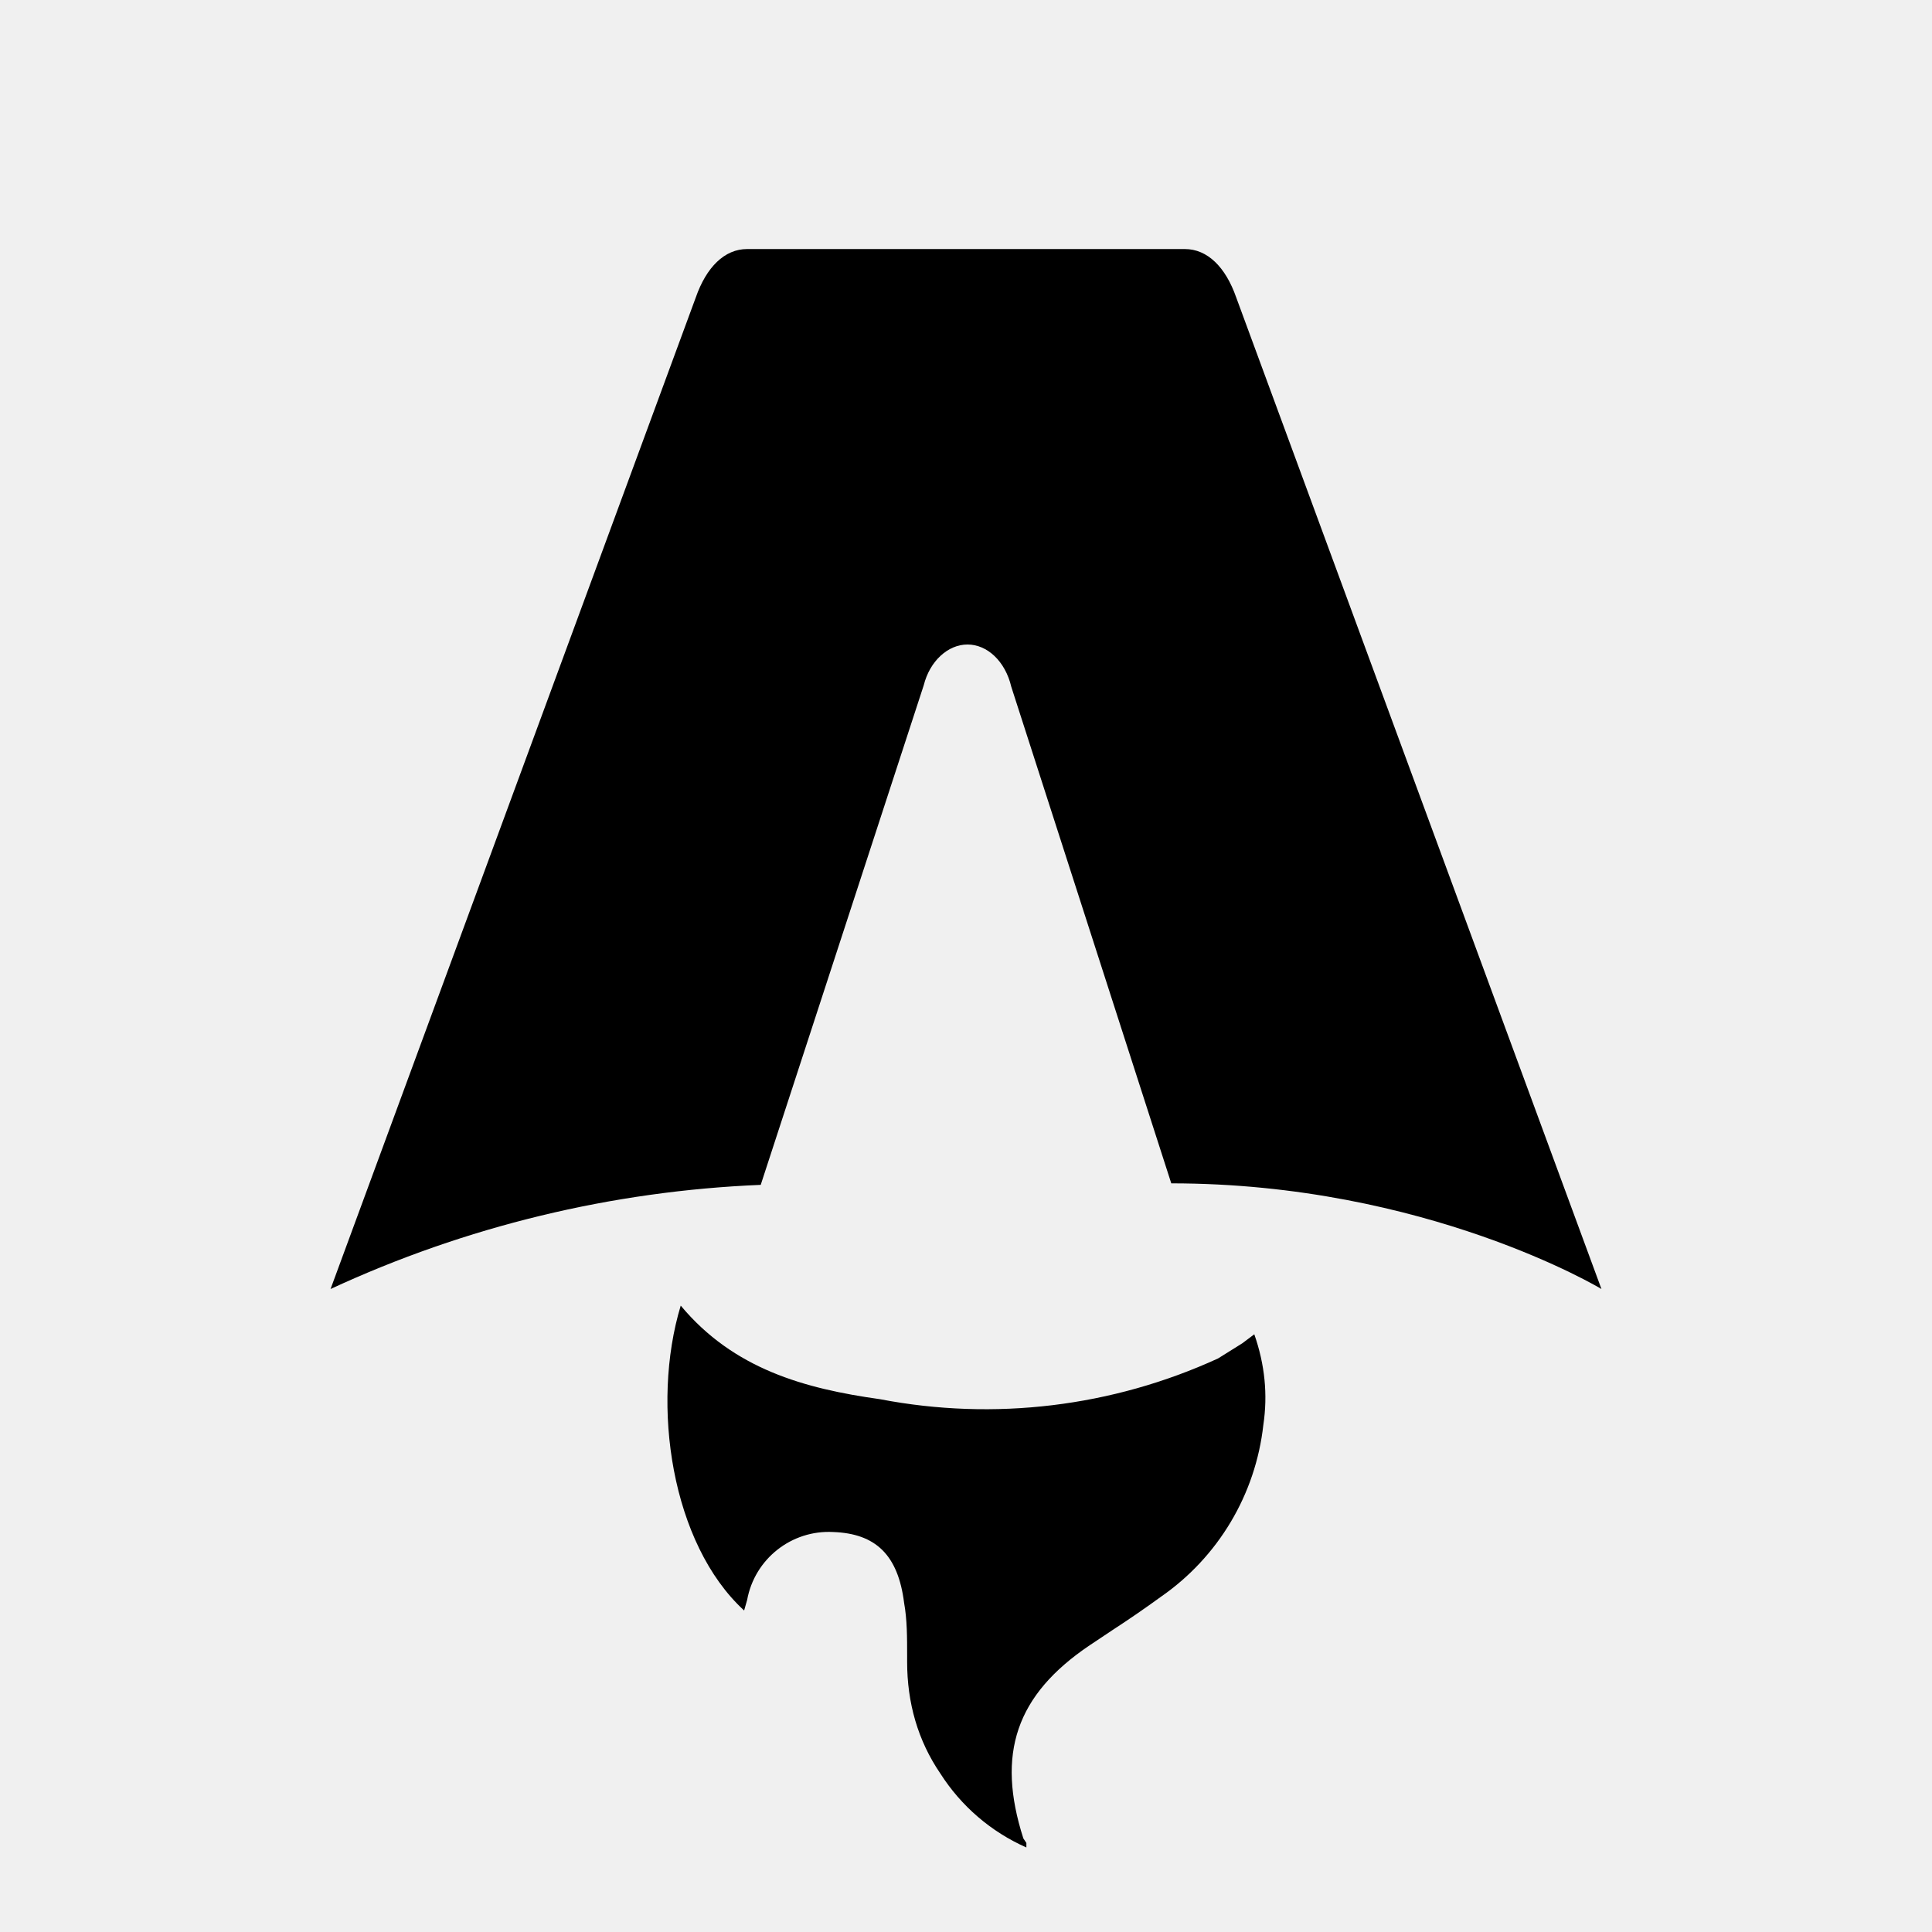
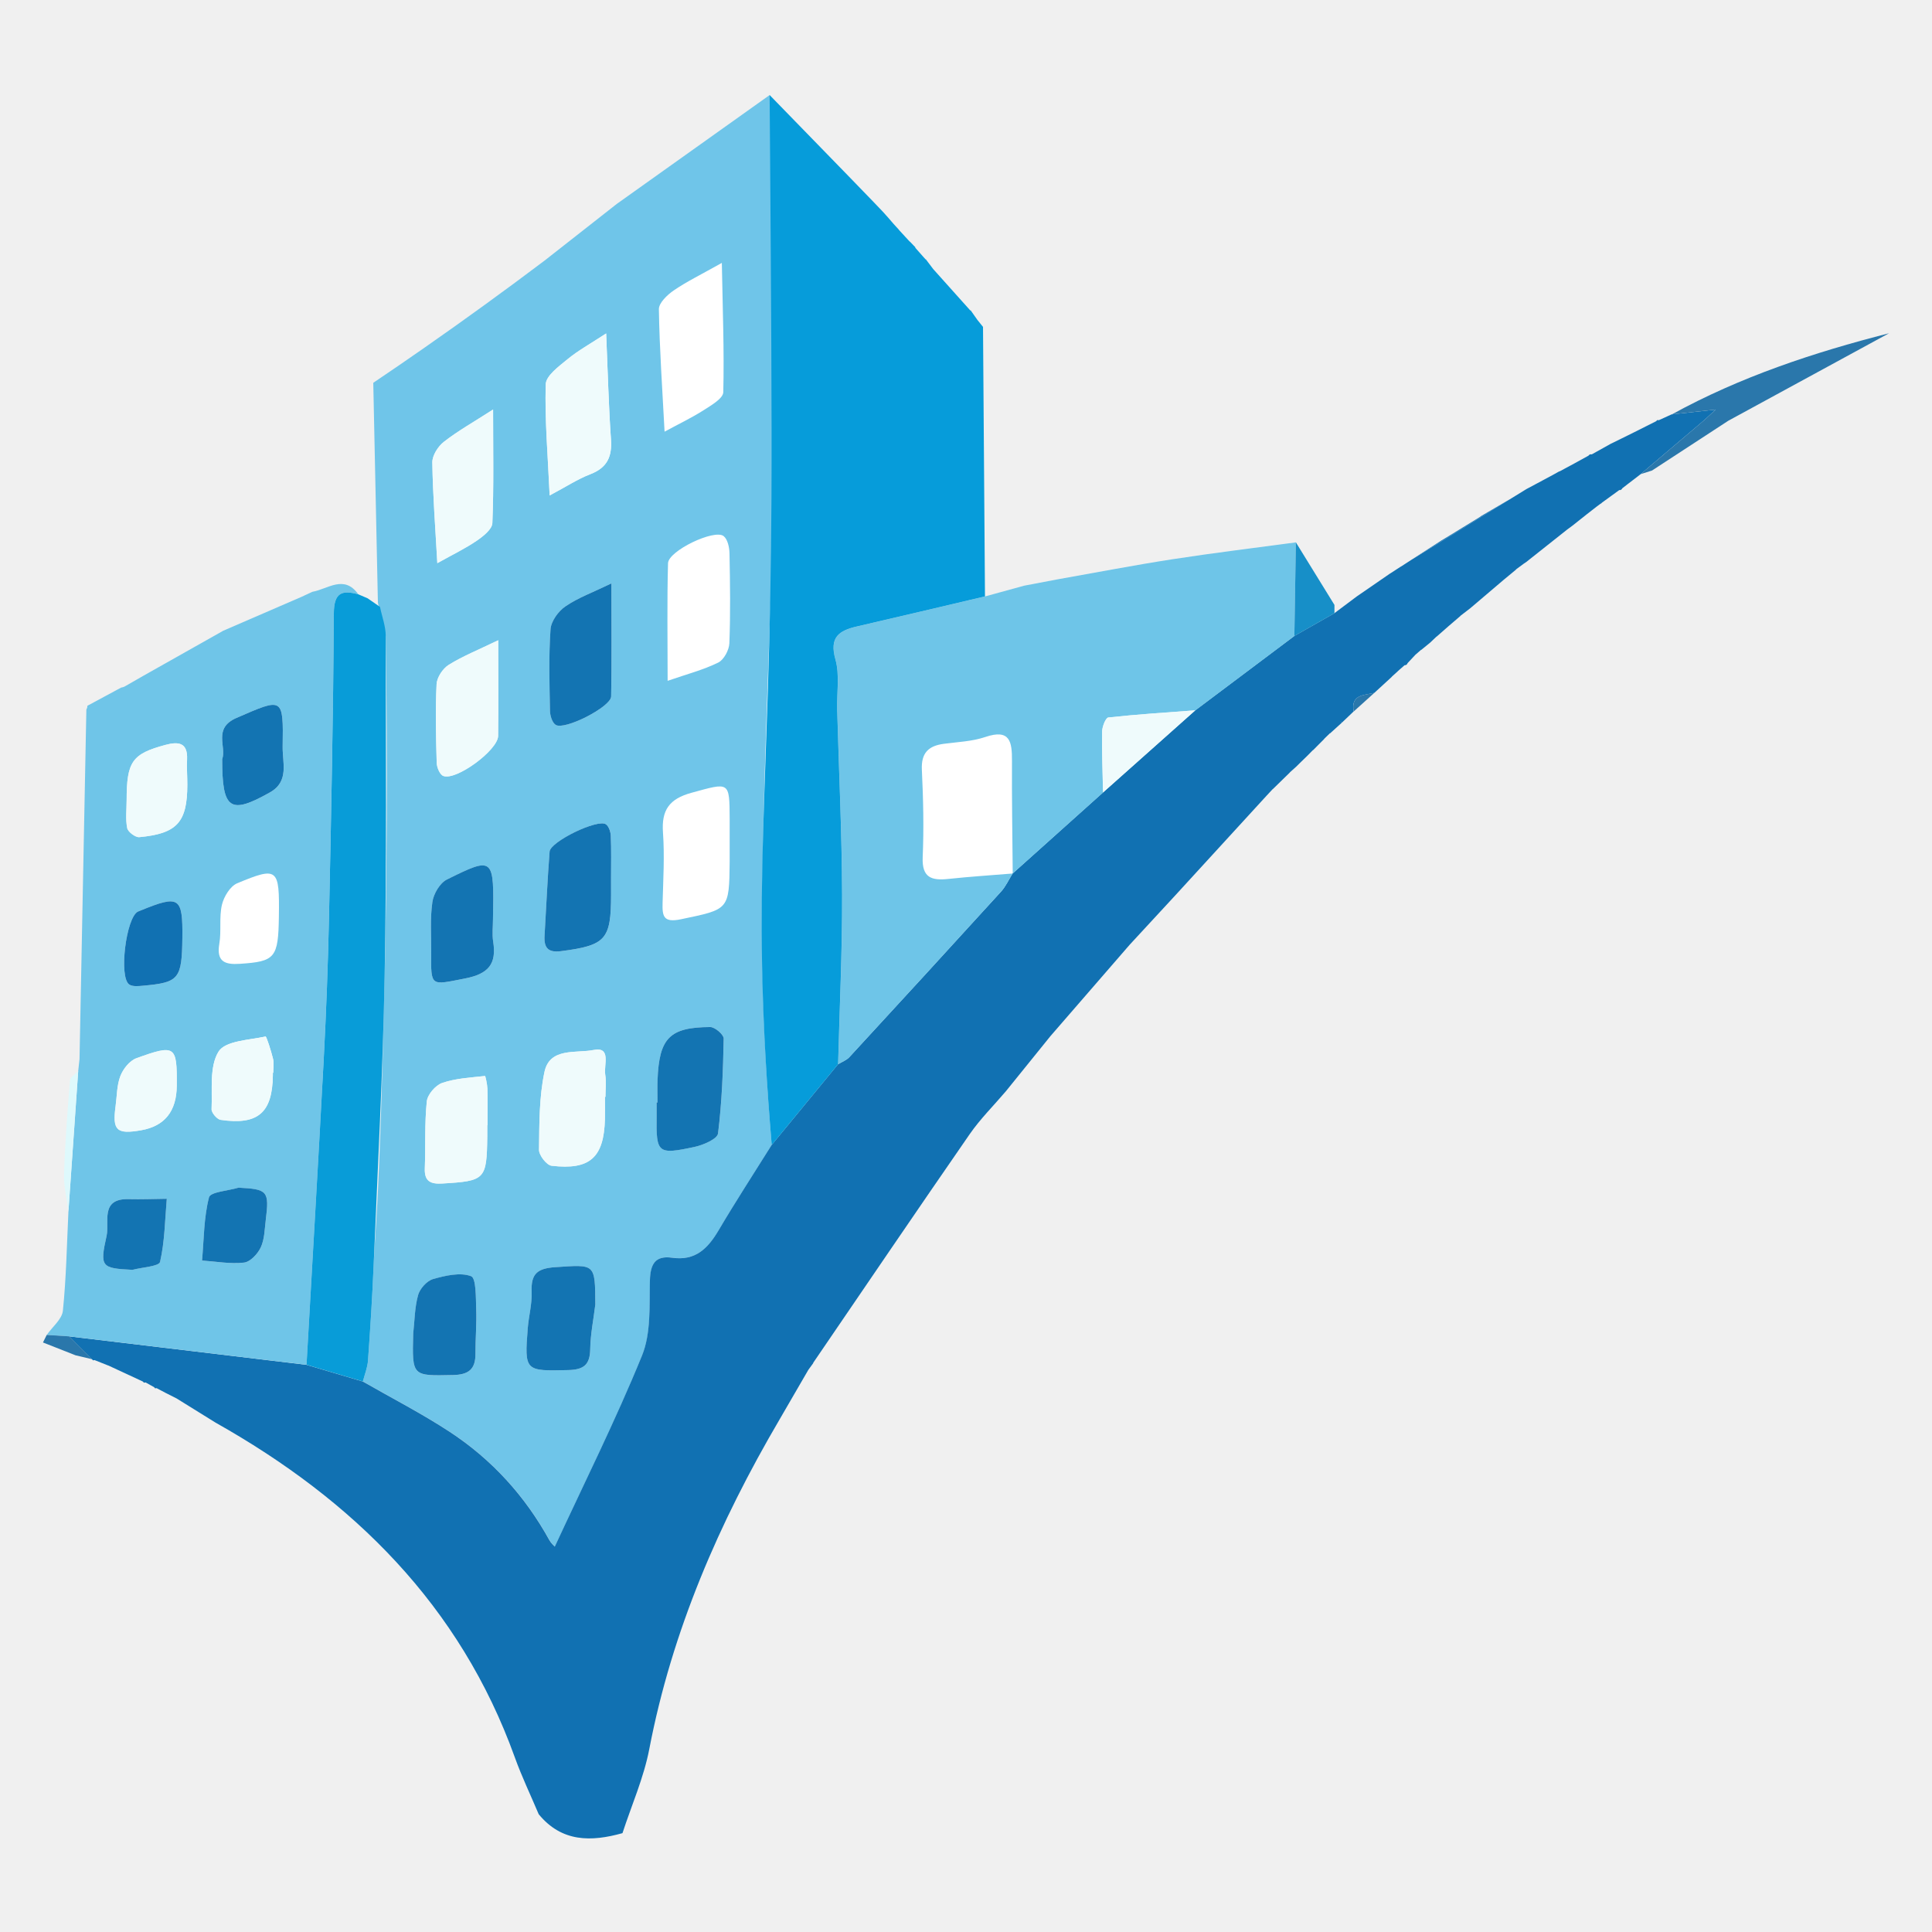
- <svg xmlns="http://www.w3.org/2000/svg" fill="none" viewBox="0 0 128 128">
-   <path d="M50.4 78.5a75.1 75.1 0 0 0-28.5 6.9l24.2-65.7c.7-2 1.9-3.2 3.4-3.2h29c1.5 0 2.7 1.2 3.4 3.2l24.2 65.7s-11.6-7-28.5-7L67 45.5c-.4-1.7-1.6-2.8-2.9-2.8-1.3 0-2.5 1.1-2.9 2.7L50.4 78.5Zm-1.1 28.2Zm-4.2-20.2c-2 6.6-.6 15.8 4.2 20.2a17.5 17.5 0 0 1 .2-.7 5.5 5.5 0 0 1 5.7-4.5c2.8.1 4.3 1.5 4.7 4.7.2 1.1.2 2.3.2 3.5v.4c0 2.7.7 5.2 2.2 7.4a13 13 0 0 0 5.7 4.9v-.3l-.2-.3c-1.8-5.6-.5-9.5 4.4-12.8l1.5-1a73 73 0 0 0 3.2-2.2 16 16 0 0 0 6.8-11.4c.3-2 .1-4-.6-6l-.8.6-1.6 1a37 37 0 0 1-22.4 2.7c-5-.7-9.7-2-13.2-6.2Z" />
-   <style>
-         path { fill: #000; }
-         @media (prefers-color-scheme: dark) {
-             path { fill: #FFF; }
-         }
+ <svg xmlns="http://www.w3.org/2000/svg" id="Capa_1" data-name="Capa 1" viewBox="0 0 1080 1080">
+   <defs>
+     <style>
+       .cls-1 {
+         fill: #fff;
+       }
+ 
+       .cls-2 {
+         fill: #089cd8;
+       }
+ 
+       .cls-3 {
+         fill: #effbfc;
+       }
+ 
+       .cls-4 {
+         fill: #ebecee;
+       }
+ 
+       .cls-5 {
+         fill: #6fc5e9;
+       }
+ 
+       .cls-6 {
+         fill: #e9ecee;
+       }
+ 
+       .cls-7 {
+         fill: #1171b2;
+       }
+ 
+       .cls-8 {
+         fill: #069cda;
+       }
+ 
+       .cls-9 {
+         fill: #2a77ab;
+       }
+ 
+       .cls-10 {
+         fill: #178fc8;
+       }
+ 
+       .cls-11 {
+         fill: #1374b2;
+       }
+ 
+       .cls-12 {
+         fill: #6fc5e8;
+       }
+ 
+       .cls-13 {
+         fill: #def9fc;
+       }
+ 
+       .cls-14 {
+         fill: #6ec5e8;
+       }
+ 
+       .cls-15 {
+         fill: #eaecef;
+       }
    </style>
+   </defs>
+   <rect class="cls-1" x="328.01" y="134.34" width="116.76" height="439.01" />
+   <rect class="cls-1" x="112.4" y="395.55" width="74.72" height="210.16" />
+   <rect class="cls-1" x="500.81" y="398.21" width="91.07" height="109.75" />
+   <g>
+     <path class="cls-5" d="M304.42,145.67c13.45-10.55,26.89-21.11,40.34-31.66,28.49-20.29,56.98-40.59,85.48-60.88,.07,.71,.16,1.69,.25,2.86,0,0,.19,2.42,.33,4.84,5.89,104.24,1.49,230.48,1.49,230.48-6.31,181.2-9.4,239.35-1.91,336.23,.41,5.31,.77,9.67,1.01,12.5-9.9,15.84-20.11,31.5-29.59,47.59-6,10.19-12.96,17.28-25.98,15.43-9.66-1.37-12.26,3.65-12.48,12.91-.34,14.04,.66,29.32-4.43,41.82-14.74,36.14-32.24,71.15-48.74,106.76-.45-.52-2.05-1.85-2.99-3.54-13.63-24.75-32.2-45.17-55.71-60.6-15.64-10.26-32.39-18.84-48.64-28.17,.99-3.89,2.59-7.74,2.87-11.68,1.27-17.72,2.4-35.45,3.14-53.2,.99-23.85,3.29-32.13,6.15-161.49,1.21-54.91,1.73-118.84,.62-190.35-1.46-6.18-2.92-12.37-4.38-18.55l-2.59-122.98c9.29-6.26,18.64-12.66,28.02-19.2,23.45-16.34,46.03-32.74,67.74-49.12Zm99.1,1.29c-11.57,6.51-19.6,10.4-26.88,15.38-3.62,2.48-8.37,7-8.32,10.53,.35,22.18,1.92,44.34,3.18,68.44,8.37-4.54,15.41-7.89,21.92-12.06,4.21-2.7,10.81-6.53,10.9-9.99,.56-23.21-.34-46.46-.81-72.3Zm4.37,326.73c0-5.24,.03-10.48,0-15.71-.13-21.41,.07-20.66-21.31-14.82-12.46,3.41-16.88,9.65-15.97,22.27,.93,13.02,.14,26.18-.22,39.26-.2,7.51,.42,11.25,10.32,9.17,26.79-5.61,26.92-5,27.18-32.32,.03-2.62,0-5.24,0-7.86Zm-100.63-196.73c9.15-4.86,15.67-9.15,22.79-11.91,9.34-3.62,12.16-9.75,11.49-19.35-1.3-18.59-1.74-37.24-2.69-59.3-9.02,5.92-15.74,9.57-21.52,14.34-4.86,4.01-12.13,9.25-12.26,14.11-.56,19.98,1.2,40.03,2.2,62.1Zm65.95,103.62c10.85-3.75,19.98-6.11,28.27-10.19,3.17-1.56,6.09-7,6.24-10.78,.65-16.77,.41-33.58,.07-50.36-.07-3.29-1.03-7.79-3.28-9.57-5.18-4.07-30.89,8.25-31.08,15.17-.59,21.34-.22,42.7-.22,65.73Zm-5.65,235.68c-.16,0-.32,0-.48,0,0,2.61,.03,5.23,0,7.84-.27,20.59,.53,21.48,21.37,16.97,4.82-1.04,12.58-4.43,12.96-7.49,2.18-17.55,2.83-35.32,3.16-53.03,.04-2.2-4.9-6.46-7.52-6.45-22.79,.12-28.56,6.17-29.46,29.6-.16,4.18-.02,8.36-.02,12.54Zm-25.76-290.15c-10.18,4.93-18.55,7.98-25.69,12.84-3.98,2.71-8.03,8.28-8.35,12.82-1.05,15.13-.59,30.38-.31,45.58,.05,2.72,1.22,6.64,3.21,7.87,5.03,3.12,30.88-10.06,30.99-15.87,.4-20.23,.15-40.48,.15-63.24Zm-.21,164.84c0-7.88,.2-15.78-.13-23.65-.1-2.28-1.11-5.46-2.79-6.54-4.72-3.05-31,9.72-31.43,15.3-1.21,15.66-1.89,31.36-2.82,47.04-.39,6.62,1.86,9.57,9.18,8.62,24.97-3.23,27.98-6.38,28.01-31.3,0-3.15,0-6.31-.02-9.46Zm-97.12-176.14c8.66-4.84,15.64-8.17,21.96-12.49,3.63-2.48,8.67-6.44,8.81-9.9,.84-20.13,.41-40.31,.41-63.5-11.17,7.19-19.81,12.03-27.52,18.06-3.27,2.55-6.5,7.64-6.45,11.52,.26,18.1,1.67,36.19,2.79,56.31Zm34.05,43.09c-11.16,5.4-19.87,8.88-27.69,13.76-3.32,2.07-6.59,7.01-6.77,10.8-.72,14.61-.35,29.29,.06,43.93,.07,2.57,1.72,6.58,3.66,7.36,7.15,2.84,30.58-14.41,30.68-22.36,.2-16.69,.06-33.39,.06-53.49Zm59.66,255.25c.09,0,.19,0,.28,0,0-4.18,.53-8.44-.13-12.51-.86-5.27,3.58-15.75-6.59-13.68-9.55,1.94-24.42-1.61-27.37,12.25-3.01,14.12-2.87,29-3.05,43.56-.04,3.06,4.26,8.58,7.04,8.9,21.45,2.51,29.21-4.6,29.81-25.99,.12-4.18,.02-8.36,.02-12.54Zm-62.6-99.36c.65-34.82,.5-35.12-25.76-22.12-3.92,1.94-7.45,7.96-8.11,12.54-1.34,9.23-.61,18.76-.68,28.16-.16,19.57-.38,18.37,18.94,14.61,13.05-2.54,17.74-8.04,15.71-20.67-.65-4.08-.1-8.34-.1-12.52Zm57.22,215.45c-.13-23.21-.07-22.33-22.24-20.9-10.42,.68-13.77,3.83-13.36,13.83,.27,6.7-1.62,13.45-2.16,20.21-1.92,24.19-1.57,24.11,22.63,23.5,8.74-.22,12.13-2.98,12.28-11.76,.14-8.31,1.84-16.59,2.85-24.89Zm-60.4-100.21s.09,0,.14,0c0-6.79,.13-13.58-.07-20.37-.07-2.51-1.14-7.21-1.33-7.18-8.06,.9-16.39,1.3-23.96,3.9-3.74,1.28-8.21,6.5-8.6,10.32-1.28,12.43-.64,25.04-1.11,37.56-.28,7.34,3.55,8.71,9.77,8.34,24.05-1.42,24.84-2.16,25.15-26.3,.03-2.09,0-4.18,0-6.27Zm-41.41,116.6c-.62,23.91-.62,23.54,22.24,23.05,8.66-.18,12.59-3.18,12.56-11.82-.03-8.37,.74-16.75,.42-25.1-.25-6.44,.01-17.25-2.87-18.34-6.1-2.29-14.36-.35-21.23,1.6-3.46,.98-7.38,5.35-8.38,8.95-1.93,6.94-1.93,14.41-2.74,21.66Z" />
+     <path class="cls-7" d="M853.21,273.44s-.03,.01-.03,.01c.03-.01,18.54-9.88,18.54-10v.11c2.12-1.14,4.25-2.29,6.38-3.43l-.21,.13c3.35-1.84,6.7-3.68,10.05-5.52,.46-.67,1.09-.92,1.88-.75,3.55-1.98,7.1-3.96,10.65-5.94,0,0-.09,.05-.09,.05,2.15-1.05,4.3-2.1,6.45-3.16l-.08,.04c2.13-1.06,4.27-2.12,6.4-3.17,0,0-.07,.04-.07,.04,4.22-2.12,8.45-4.25,12.67-6.37,0,0,.65-.65,.65-.65l.92,.05c2.49-1.13,4.98-2.27,7.47-3.4l-.21,.17c7.31-.8,14.62-1.6,24.49-2.69-3.42,3.14-5.23,4.91-7.15,6.55-11.59,9.87-23.2,19.7-34.8,29.55,0,0-.46-.85-.46-.85l.58,.77c-2.38,1.82-4.75,3.65-7.13,5.47,0,0,.06-.05,.06-.05-1.11,.86-2.21,1.72-3.32,2.58-.32,.73-.87,1.06-1.67,.97-3.28,2.39-6.57,4.77-9.85,7.16l.02,.09c-.65,.08-16.28,12.6-16.28,12.6-.97,.72-1.95,1.43-2.92,2.15l-23,18.24-1.39,.93c-1.48,1.1-2.96,2.2-4.44,3.29,0,0,.27-.11,.27-.11-2.32,1.92-4.65,3.84-6.97,5.77l.05-.04-18.84,16.03,.11-.09c-1.85,1.42-3.71,2.85-5.56,4.27l.06,.04c-.06-.04-13.34,11.49-13.45,11.68l.11-.19c-1.14,1.08-2.27,2.17-3.41,3.25l.14-.09c-1.78,1.45-3.56,2.91-5.34,4.36l-.08-.06c-1.11,.97-2.23,1.94-3.34,2.91l-.47-.68s.63,.54,.63,.54c-1.46,1.56-2.92,3.12-4.38,4.68-.27,.81-.83,1.21-1.69,1.19-1.32,1.16-2.65,2.33-3.97,3.49l.25-.18c-1.18,1.06-2.35,2.13-3.53,3.19l.22-.11c-3.32,3.05-6.64,6.1-9.96,9.15,0,0,.07-.08,.07-.08-5.79,1.33-13.21,.87-11.56,10.44l-.22,.15c-2.11,2.01-4.21,4.02-6.32,6.03l-.93-.92,.86,.98c-2.21,2.01-4.42,4.01-6.63,6.02l.07-.21c-1.14,1.1-2.27,2.21-3.41,3.31,0,0,.2-.1,.2-.1-2.13,2.14-4.26,4.28-6.39,6.42,0,0,.09-.21,.09-.21-1.11,1.13-2.22,2.26-3.34,3.4,0,0,.19-.2,.19-.2-1.14,1.11-2.27,2.22-3.41,3.32,0,0,.21-.22,.21-.22-1.13,1.12-2.26,2.23-3.39,3.35,0,0,.21-.22,.21-.22-1.18,1.06-2.37,2.13-3.55,3.19,0,0,.21-.12,.21-.12-3.23,3.16-6.47,6.31-9.7,9.47l.12-.2c-1.11,1.19-2.23,2.39-3.34,3.58-17.07,18.64-34.15,37.28-51.22,55.93-8.5,9.2-17,18.4-25.5,27.6-14.75,17.01-29.5,34.02-44.25,51.03-8.35,10.33-16.7,20.65-25.04,30.98-6.75,7.93-14.23,15.35-20.13,23.86-29.41,42.49-58.41,85.26-87.55,127.93h.15c-.94,1.28-1.87,2.56-2.81,3.85-5.35,9.22-10.69,18.43-16.04,27.65-33.83,57.66-60.17,118.17-72.86,184.3-3.08,16.04-9.89,31.36-14.99,47.02-17.51,4.9-33.96,5.11-46.83-10.58-4.48-10.59-9.47-21-13.36-31.8-30.58-84.94-90.28-143.76-167.31-187.12-7.26-4.5-14.51-9-21.77-13.51-2.1-1.06-4.19-2.12-6.29-3.18h0c-1.63-.86-3.25-1.72-4.88-2.58l-.85,.12s-.55-.66-.55-.66c-1.57-.88-3.14-1.75-4.71-2.63l-.94,.12-.67-.66c-6.49-3.01-12.98-6.02-19.47-9.04l.27,.16c-2.58-1.03-5.17-2.06-7.75-3.08l-.85,.14-.6-.62c-4.25-4.26-8.51-8.51-12.76-12.77,44.21,5.3,88.42,10.6,132.64,15.89,10.5,3.11,21,6.22,31.5,9.32,16.25,9.33,33,17.91,48.64,28.17,23.51,15.43,42.08,35.84,55.71,60.6,.93,1.7,2.54,3.02,2.99,3.54,16.49-35.62,34-70.63,48.74-106.76,5.1-12.5,4.1-27.78,4.43-41.82,.22-9.26,2.83-14.28,12.48-12.91,13.02,1.85,19.98-5.24,25.98-15.43,9.48-16.09,19.69-31.75,29.59-47.59,12.37-15.05,24.75-30.1,37.12-45.15,2.13-1.3,4.69-2.21,6.31-3.97,28.34-30.74,56.61-61.56,84.75-92.49,2.67-2.94,4.37-6.76,6.51-10.17h0c16.84-15.08,33.67-30.17,50.5-45.25,17.21-15.32,34.41-30.64,51.62-45.96,18.45-13.85,36.89-27.7,55.34-41.55,7.47-4.24,14.94-8.48,22.41-12.72,4.18-3.13,8.36-6.26,12.54-9.39,0,0-.03,.02-.03,.02,.03-.02,18.78-12.93,18.78-12.93,0,0-.1,.1-.1,.1,2-1.3,4.01-2.61,6.01-3.91,0,0-.12,.13-.12,.13,1.94-1.26,3.88-2.51,5.82-3.77" />
+     <path class="cls-7" d="M788.98,312.94l16.97-10.92s.07-.04,.07-.04c2-1.21,4-2.42,6-3.62,0,0-.16,.1-.16,.1,2.04-1.26,4.08-2.52,6.12-3.78l-.21,.14c3.31-2.03,6.62-4.05,9.94-6.08,0,0-.17-.01-.17-.01,5.32-3.12,10.63-6.24,15.95-9.35,0,0-.1,.12-.1,.12" />
+     <path class="cls-12" d="M43.72,598.69c.24-2.21,.49-4.42,.73-6.63,1.28-65.15,2.56-130.3,3.83-195.45,.4-.63,.58-1.32,.56-2.07,6.31-3.4,12.62-6.8,18.93-10.2,.88-.11,1.7-.4,2.45-.89,3.28-1.88,6.56-3.76,9.84-5.64,14.77-8.33,29.54-16.65,44.3-24.98l.11-.11c14.63-6.33,29.26-12.66,43.89-18.99,2.1-.97,4.2-1.95,6.3-2.92,8.66-1.51,17.69-9.77,25.65,1.42-9.36-2.54-13.62-.88-13.69,10.72-.33,56.73-1.51,113.46-2.72,170.19-.56,26.22-1.54,52.45-2.92,78.64-3.01,57.06-6.4,114.1-9.63,171.14-44.21-5.3-88.42-10.6-132.64-15.89-4.2-.26-8.4-.52-12.59-.79,3.15-4.51,8.55-8.78,9.04-13.56,1.88-18.38,2.2-36.91,3.09-55.39,1.82-26.2,3.65-52.39,5.47-78.59Zm80.49-174.31c-.02,28.28,4.39,31.15,26.73,18.56,10.88-6.13,6.94-16.6,7.08-25.47,.44-28.05,.29-27.48-25.82-16.15-13.29,5.77-5.45,16.15-7.98,23.06Zm-53.42,22.97c0,5.21-.69,10.57,.32,15.58,.43,2.14,4.59,5.26,6.78,5.05,21.17-2,26.79-8.37,26.83-29.31,.01-4.69-.38-9.4-.15-14.07,.46-9.53-4.79-10.15-12.06-8.2-18.69,5.03-21.7,9.29-21.72,30.96Zm85.11,64.83c.37-26.85-.61-27.88-23.29-18.43-3.94,1.64-7.48,7.5-8.55,12.04-1.64,6.99-.24,14.64-1.46,21.78-1.72,10.11,3.23,11.76,11.49,11.21,19.78-1.3,21.49-3.27,21.81-26.6Zm-3.37,87.52h.2c0-2.63,.5-5.37-.11-7.85-1.08-4.42-3.67-12.55-4.17-12.44-9.23,2.01-22.53,2.37-26.28,8.45-5.18,8.38-3.41,21.22-3.9,32.18-.09,1.99,3.04,5.66,5.06,5.96,20.84,3.08,28.92-3.96,29.2-24.73,0-.53,0-1.05,0-1.58Zm-19.17,64.22c-5.76,1.73-15.74,2.38-16.51,5.39-2.92,11.37-2.85,23.5-3.89,35.35,7.83,.53,15.77,2.02,23.44,1.15,3.5-.4,7.69-4.89,9.39-8.53,2.12-4.55,2.14-10.13,2.79-15.3,2.03-16.16,1.03-17.23-15.21-18.05Zm-34.54-57c.17-22.44-.71-23.27-22.59-15.36-3.77,1.36-7.41,5.99-8.94,9.94-2.02,5.21-1.9,11.24-2.68,16.92-1.85,13.51,.59,15.8,14.27,13.4q19.77-3.46,19.94-24.91Zm3.12-82.7c.26-22.81-1.69-24.09-23.33-15.24-.48,.2-.98,.36-1.45,.58-6.69,3.12-10.9,37.05-4.82,40.84,1.93,1.2,5.07,.84,7.61,.62,20.16-1.79,21.73-3.75,21.99-26.8Zm-27.92,185.62c5.39-1.43,14.88-1.92,15.46-4.46,2.63-11.44,2.73-23.46,3.75-35.27-7.12,.08-14.25,.37-21.37,.2-16.06-.39-10.57,12.89-12.27,20.5-3.92,17.52-2.86,18.16,14.43,19.02Z" />
+     <path class="cls-14" d="M566.1,488.27c-2.15,3.41-3.84,7.23-6.51,10.17-28.14,30.93-56.41,61.74-84.75,92.49-1.63,1.76-4.19,2.67-6.31,3.97,.81-31.58,2.34-63.17,2.23-94.75-.13-34.48-1.8-68.96-2.75-103.44-.26-9.42,1.48-19.36-.99-28.13-3.49-12.38,2.04-16.07,12.05-18.38,23.87-5.52,47.71-11.18,71.56-16.79,7.31-2.01,14.62-4.01,21.93-6.02,6.2-1.18,12.41-2.35,18.61-3.53,21.4-3.78,42.74-7.91,64.21-11.23,22.95-3.55,46.01-6.33,69.03-9.44-.28,17.45-.56,34.89-.84,52.34-18.45,13.85-36.89,27.7-55.34,41.55-16.23,1.22-32.49,2.24-48.66,4.01-1.48,.16-3.43,5.1-3.47,7.85-.18,11.36,.29,22.73,.52,34.1-16.84,15.08-33.67,30.17-50.5,45.25-.17-21.01-.54-42.02-.42-63.03,.06-10.53-1.03-17.99-14.92-13.27-7.31,2.48-15.39,2.77-23.16,3.8-8.64,1.14-12.75,5.14-12.29,14.57,.78,16.26,1.16,32.59,.46,48.84-.5,11.58,5.1,13.12,14.43,12.12,11.94-1.28,23.94-2.04,35.91-3.03Z" />
+     <path class="cls-9" d="M934.59,231.64c38.24-21,79.26-34.6,121.39-45.35-29.94,16.3-59.89,32.6-89.83,48.9-14.22,9.28-28.43,18.56-42.65,27.83-2.12,.68-4.24,1.35-6.37,2.03,11.6-9.85,23.22-19.68,34.8-29.55,1.92-1.64,3.73-3.41,7.15-6.55-9.87,1.08-17.18,1.89-24.49,2.69Z" />
+     <path class="cls-9" d="M26.11,746.24c4.2,.26,8.4,.52,12.59,.79,4.25,4.26,8.51,8.51,12.76,12.77-3.07-.72-6.14-1.45-9.21-2.17-6.08-2.39-12.15-4.79-18.23-7.18,.7-1.4,1.39-2.8,2.09-4.2Z" />
+     <path class="cls-9" d="M60.39,763.2c6.49,3.01,12.98,6.02,19.47,9.04-6.49-3.01-12.98-6.02-19.47-9.04Z" />
+     <path class="cls-9" d="M92.46,778.53c2.1,1.06,4.19,2.12,6.29,3.18-2.1-1.06-4.19-2.12-6.29-3.18Z" />
+     <path class="cls-9" d="M52.91,760.28c2.58,1.03,5.17,2.06,7.75,3.08-2.58-1.03-5.17-2.06-7.75-3.08Z" />
+     <path class="cls-6" d="M451.9,765.75c.94-1.28,1.87-2.57,2.81-3.86-.94,1.29-1.87,2.57-2.81,3.86Z" />
+     <path class="cls-9" d="M81.47,772.78c1.57,.88,3.14,1.75,4.71,2.63-1.57-.88-3.14-1.75-4.71-2.63Z" />
+     <path class="cls-9" d="M87.57,775.95c1.63,.86,3.25,1.72,4.88,2.57-1.63-.86-3.25-1.72-4.88-2.57Z" />
+     <path class="cls-4" d="M310.57,141.05c-1.14,1.05-2.27,2.1-3.41,3.15,1.14-1.05,2.27-2.1,3.41-3.15Z" />
+     <path class="cls-8" d="M549.51,182.7c.37,50.23,.73,100.47,1.1,150.7-23.85,5.61-47.69,11.28-71.56,16.79-10.01,2.31-15.54,6-12.05,18.38,2.47,8.77,.73,18.72,.99,28.13,.96,34.48,2.63,68.96,2.75,103.44,.11,31.58-1.42,63.17-2.23,94.75-12.37,15.05-24.75,30.1-37.12,45.15-.24-2.9-.6-7.24-1.01-12.5-10.4-134.49,.02-182.91,.88-349.2,.25-47.68-.24-115.88-.76-189.54-.11-15.01-.21-27.39-.27-35.67,35.29,36.19,61.01,62.72,63.29,65.22,1.78,1.95,3.03,3.38,3.03,3.38,.99,1.14,1.98,2.28,2.96,3.43,1.05,1.15,2.1,2.3,3.14,3.44l-.19-.13c2.06,2.23,4.11,4.46,6.17,6.69l-.14-.26c1.11,1.16,2.22,2.32,3.34,3.48l-.31-.03c1.99,2.25,3.98,4.5,5.97,6.75l-.06-.3c1.41,1.87,2.82,3.74,4.24,5.61h0c6.94,7.76,13.89,15.5,20.83,23.25,0,0,.02-.3,.02-.3,1.37,1.95,2.74,3.89,4.11,5.84-.08-.13-.12-.19-.12-.2,.03-.02,1.02,1.21,2.97,3.7Z" />
+     <path class="cls-2" d="M200.31,332.23c1.73,.74,3.45,1.48,5.18,2.22,2.31,1.6,4.61,3.19,6.92,4.79,1.12,5.43,3.22,10.86,3.22,16.28,.05,63.45,.54,126.92-.62,190.35-.99,53.85-3.91,107.67-6.15,161.49-.74,17.75-1.87,35.48-3.14,53.2-.28,3.94-1.88,7.79-2.87,11.68-10.5-3.11-21-6.22-31.5-9.32,3.23-57.05,6.62-114.08,9.63-171.14,1.38-26.19,2.36-52.42,2.92-78.64,1.21-56.72,2.39-113.46,2.72-170.19,.07-11.6,4.34-13.26,13.69-10.72Z" />
+     <path class="cls-3" d="M307.25,276.97c-1-22.07-2.75-42.12-2.2-62.1,.14-4.86,7.41-10.1,12.26-14.11,5.78-4.78,12.49-8.43,21.52-14.34,.95,22.05,1.39,40.7,2.69,59.3,.67,9.61-2.15,15.73-11.49,19.35-7.12,2.76-13.64,7.05-22.79,11.91Z" />
+     <path class="cls-11" d="M367.55,616.26c0-4.18-.14-8.37,.02-12.54,.91-23.43,6.67-29.48,29.46-29.6,2.62-.01,7.56,4.24,7.52,6.45-.33,17.71-.98,35.48-3.16,53.03-.38,3.06-8.14,6.44-12.96,7.49-20.84,4.5-21.64,3.62-21.37-16.97,.03-2.61,0-5.23,0-7.84,.16,0,.32,0,.48,0Z" />
+     <path class="cls-11" d="M341.79,326.11c0,22.76,.25,43.01-.15,63.24-.12,5.81-25.96,18.99-30.99,15.87-1.98-1.23-3.16-5.15-3.21-7.87-.28-15.2-.74-30.45,.31-45.58,.32-4.54,4.38-10.12,8.35-12.82,7.14-4.86,15.51-7.91,25.69-12.84Z" />
+     <path class="cls-11" d="M341.59,490.95c.01,3.15,.01,6.31,.01,9.46-.03,24.92-3.04,28.07-28.01,31.3-7.32,.95-9.57-2-9.18-8.62,.93-15.68,1.62-31.38,2.82-47.04,.43-5.58,26.71-18.35,31.43-15.3,1.68,1.09,2.69,4.27,2.79,6.54,.33,7.87,.13,15.76,.14,23.65Z" />
+     <path class="cls-3" d="M244.46,314.81c-1.11-20.12-2.53-38.21-2.79-56.31-.06-3.89,3.18-8.97,6.45-11.52,7.71-6.03,16.35-10.87,27.52-18.06,0,23.19,.43,43.37-.41,63.5-.14,3.47-5.18,7.43-8.81,9.9-6.32,4.31-13.3,7.65-21.96,12.49Z" />
+     <path class="cls-3" d="M278.51,357.9c0,20.09,.14,36.79-.06,53.49-.1,7.95-23.53,25.21-30.68,22.36-1.94-.77-3.59-4.78-3.66-7.36-.41-14.64-.77-29.32-.06-43.93,.19-3.79,3.46-8.73,6.77-10.8,7.83-4.88,16.53-8.36,27.69-13.76Z" />
+     <path class="cls-3" d="M338.18,613.14c0,4.18,.1,8.36-.02,12.54-.6,21.39-8.36,28.5-29.81,25.99-2.78-.32-7.07-5.84-7.04-8.9,.18-14.56,.04-29.44,3.05-43.56,2.95-13.86,17.82-10.31,27.37-12.25,10.18-2.07,5.73,8.41,6.59,13.68,.67,4.07,.13,8.33,.13,12.51-.09,0-.19,0-.28,0Z" />
+     <path class="cls-11" d="M275.58,513.78c0,4.18-.55,8.45,.1,12.52,2.03,12.63-2.67,18.13-15.71,20.67-19.32,3.76-19.1,4.96-18.94-14.61,.07-9.41-.66-18.94,.68-28.16,.66-4.58,4.19-10.6,8.11-12.54,26.26-13,26.41-12.7,25.76,22.12Z" />
+     <path class="cls-11" d="M332.79,729.23c-1.01,8.3-2.71,16.58-2.85,24.89-.15,8.78-3.54,11.54-12.28,11.76-24.2,.6-24.55,.69-22.63-23.5,.54-6.76,2.43-13.52,2.16-20.21-.41-10,2.95-13.15,13.36-13.83,22.17-1.44,22.12-2.31,22.24,20.9Z" />
+     <path class="cls-3" d="M272.39,629.02c0,2.09,.02,4.18,0,6.27-.31,24.14-1.1,24.87-25.15,26.3-6.22,.37-10.05-1-9.77-8.34,.47-12.52-.17-25.13,1.11-37.56,.39-3.82,4.87-9.04,8.6-10.32,7.57-2.6,15.9-3,23.96-3.9,.2-.02,1.26,4.67,1.33,7.18,.19,6.78,.07,13.58,.07,20.37-.05,0-.09,0-.14,0Z" />
+     <path class="cls-11" d="M230.98,745.61c.8-7.25,.81-14.72,2.74-21.66,1-3.59,4.92-7.96,8.38-8.95,6.88-1.95,15.14-3.89,21.23-1.6,2.89,1.08,2.63,11.9,2.87,18.34,.32,8.35-.46,16.74-.42,25.1,.04,8.64-3.89,11.64-12.56,11.82-22.87,.48-22.86,.85-22.24-23.05Z" />
+     <path class="cls-3" d="M616.6,443.02c-.23-11.37-.7-22.74-.52-34.1,.04-2.75,1.99-7.69,3.47-7.85,16.17-1.77,32.43-2.79,48.66-4.01-17.21,15.32-34.41,30.64-51.62,45.96Z" />
+     <path class="cls-10" d="M724.4,303.18c7.19,11.66,14.38,23.32,21.57,34.98,0,1.54,0,3.09,0,4.63-7.47,4.24-14.94,8.48-22.41,12.72,.28-17.45,.56-34.89,.84-52.34Z" />
+     <path class="cls-9" d="M721.17,431.73c-3.23,3.16-6.47,6.31-9.7,9.47,3.23-3.16,6.47-6.31,9.7-9.47Z" />
+     <path class="cls-9" d="M778.15,378.24c-3.32,3.05-6.64,6.1-9.96,9.15,3.32-3.05,6.64-6.1,9.96-9.15Z" />
+     <path class="cls-9" d="M768.26,387.31c-3.85,3.48-7.71,6.96-11.56,10.44-1.65-9.57,5.77-9.11,11.56-10.44Z" />
+     <path class="cls-9" d="M889.84,253.99c3.55-1.98,7.1-3.96,10.65-5.94-3.55,1.98-7.1,3.96-10.65,5.94Z" />
+     <path class="cls-9" d="M740.33,413.02c-2.13,2.14-4.26,4.28-6.39,6.42,2.13-2.14,4.26-4.28,6.39-6.42Z" />
+     <path class="cls-9" d="M756.47,397.91c-2.11,2.01-4.21,4.02-6.32,6.03,2.11-2.01,4.21-4.02,6.32-6.03Z" />
+     <path class="cls-9" d="M917.26,264.97c-2.38,1.82-4.75,3.65-7.13,5.47,2.38-1.82,4.75-3.65,7.13-5.47Z" />
+     <path class="cls-9" d="M905.19,273.94c-3.28,2.39-6.57,4.77-9.85,7.16,3.28-2.39,6.57-4.77,9.85-7.16Z" />
+     <path class="cls-9" d="M847.61,318.29s-6.92,5.73-6.97,5.77c2.37-1.87,4.65-3.84,6.97-5.77Z" />
+     <path class="cls-9" d="M750.08,404c-2.21,2.01-4.42,4.01-6.63,6.02,2.21-2.01,4.42-4.01,6.63-6.02Z" />
+     <path class="cls-9" d="M777.15,320.59c2-1.3,4.01-2.61,6.01-3.91-2,1.3-4.01,2.61-6.01,3.91Z" />
+     <path class="cls-9" d="M791.25,365.98c-1.46,1.56-2.92,3.12-4.38,4.68,1.46-1.56,2.92-3.12,4.38-4.68Z" />
+     <path class="cls-9" d="M799.85,358.91c-1.78,1.45-3.56,2.91-5.34,4.36,1.78-1.45,3.56-2.91,5.34-4.36Z" />
+     <path class="cls-9" d="M927.34,234.87c2.49-1.13,4.98-2.27,7.47-3.4-2.49,1.13-4.98,2.27-7.47,3.4Z" />
+     <path class="cls-9" d="M906.77,244.98c2.13-1.06,4.27-2.12,6.4-3.17-2.13,1.06-4.27,2.12-6.4,3.17Z" />
+     <path class="cls-9" d="M900.4,248.1c2.15-1.05,4.3-2.1,6.45-3.16-2.15,1.05-4.3,2.1-6.45,3.16Z" />
+     <path class="cls-9" d="M871.72,263.57c2.13-1.14,4.26-2.29,6.39-3.43-2.13,1.14-4.26,2.29-6.39,3.43Z" />
+     <path class="cls-9" d="M843.39,279.48c2.07-1.22,4.15-2.43,6.22-3.65-2.07,1.22-4.15,2.43-6.22,3.65Z" />
+     <path class="cls-9" d="M811.86,298.46c2.04-1.26,4.08-2.52,6.12-3.78-2.04,1.26-4.08,2.52-6.12,3.78Z" />
+     <path class="cls-9" d="M806.02,301.97c2-1.21,4-2.42,6-3.62-2,1.21-4,2.42-6,3.62Z" />
+     <path class="cls-9" d="M724.51,428.66c-1.18,1.06-2.37,2.13-3.55,3.19,1.18-1.06,2.37-2.13,3.55-3.19Z" />
+     <path class="cls-9" d="M711.59,441c-1.11,1.19-2.23,2.39-3.34,3.58,1.11-1.19,2.23-2.39,3.34-3.58Z" />
+     <path class="cls-9" d="M803.11,355.76c-1.14,1.08-2.27,2.17-3.41,3.25,1.14-1.08,2.27-2.17,3.41-3.25Z" />
+     <path class="cls-9" d="M781.46,375.16c-1.18,1.06-2.35,2.13-3.53,3.19,1.18-1.06,2.35-2.13,3.53-3.19Z" />
+     <path class="cls-9" d="M743.53,409.81c-1.14,1.1-2.27,2.21-3.41,3.31,1.14-1.1,2.27-2.21,3.41-3.31Z" />
+     <path class="cls-9" d="M785.18,371.85c-1.32,1.16-2.65,2.33-3.97,3.49,1.32-1.16,2.65-2.33,3.97-3.49Z" />
+     <path class="cls-9" d="M734.03,419.23c-1.11,1.13-2.22,2.26-3.34,3.4,1.11-1.13,2.22-2.26,3.34-3.4Z" />
+     <path class="cls-9" d="M730.89,422.42c-1.14,1.11-2.27,2.22-3.41,3.32,1.14-1.11,2.27-2.22,3.41-3.32Z" />
+     <path class="cls-9" d="M910.18,270.39c-1.11,.86-2.21,1.72-3.32,2.58,1.11-.86,2.21-1.72,3.32-2.58Z" />
+     <path class="cls-9" d="M794.43,363.21c-1.11,.97-2.23,1.94-3.34,2.91,1.11-.97,2.23-1.94,3.34-2.91Z" />
+     <path class="cls-9" d="M727.69,425.53c-1.13,1.12-2.26,2.23-3.39,3.35,1.13-1.12,2.26-2.23,3.39-3.35Z" />
+     <path class="cls-13" d="M43.72,598.69c-1.82,26.2-3.65,52.39-5.47,78.59-.87-6.99-2.66-14-2.44-20.95,.55-17.47,1.88-34.93,3.31-52.36,.15-1.87,3-3.53,4.6-5.28Z" />
+     <path class="cls-11" d="M124.21,424.38c2.53-6.91-5.31-17.29,7.98-23.06,26.11-11.33,26.26-11.9,25.82,16.15-.14,8.87,3.8,19.34-7.08,25.47-22.34,12.59-26.75,9.72-26.73-18.56Z" />
+     <path class="cls-3" d="M70.79,447.35c.02-21.67,3.03-25.93,21.72-30.96,7.27-1.96,12.52-1.33,12.06,8.2-.22,4.68,.16,9.38,.15,14.07-.05,20.94-5.66,27.31-26.83,29.31-2.19,.21-6.34-2.91-6.78-5.05-1.02-5.01-.32-10.36-.33-15.58Z" />
+     <path class="cls-3" d="M152.53,599.7c0,.53,0,1.05,0,1.58-.27,20.77-8.36,27.8-29.2,24.73-2.02-.3-5.15-3.98-5.06-5.96,.49-10.96-1.28-23.8,3.9-32.18,3.75-6.07,17.05-6.44,26.28-8.45,.5-.11,3.09,8.01,4.17,12.44,.61,2.48,.11,5.22,.11,7.85h-.2Z" />
+     <path class="cls-11" d="M133.36,663.92c16.24,.81,17.24,1.89,15.21,18.05-.65,5.17-.67,10.75-2.79,15.3-1.7,3.65-5.88,8.14-9.39,8.53-7.67,.87-15.61-.62-23.44-1.15,1.05-11.85,.97-23.98,3.89-35.35,.77-3.01,10.76-3.66,16.51-5.39Z" />
+     <path class="cls-3" d="M98.82,606.91q-.16,21.45-19.94,24.91c-13.69,2.4-16.12,.11-14.27-13.4,.78-5.68,.67-11.72,2.68-16.92,1.53-3.96,5.17-8.58,8.94-9.94,21.88-7.91,22.76-7.08,22.59,15.36Z" />
+     <path class="cls-7" d="M101.94,524.22c-.27,23.04-1.83,25-21.99,26.8-2.53,.23-5.68,.58-7.61-.62-6.08-3.78-1.88-37.71,4.82-40.84,.47-.22,.97-.38,1.45-.58,21.63-8.85,23.59-7.58,23.33,15.24Z" />
+     <path class="cls-11" d="M74.02,709.84c-17.29-.87-18.36-1.5-14.43-19.02,1.7-7.61-3.78-20.89,12.27-20.5,7.12,.17,14.24-.12,21.37-.2-1.02,11.81-1.12,23.83-3.75,35.27-.58,2.54-10.07,3.03-15.46,4.46Z" />
+     <path class="cls-6" d="M517.51,145.11c-1.99-2.25-3.98-4.5-5.97-6.75,1.99,2.25,3.98,4.5,5.97,6.75Z" />
+     <path class="cls-6" d="M508.65,135.16c-2.06-2.23-4.11-4.46-6.17-6.69,2.06,2.23,4.11,4.46,6.17,6.69Z" />
+     <path class="cls-6" d="M496.56,121.73c-1.01-1.13-2.02-2.25-3.03-3.38,1.01,1.13,2.02,2.25,3.03,3.38Z" />
+     <path class="cls-6" d="M521.69,150.42c-1.41-1.87-2.82-3.74-4.24-5.61,1.41,1.87,2.82,3.74,4.24,5.61Z" />
+     <path class="cls-6" d="M546.66,179.19c-1.37-1.95-2.74-3.89-4.11-5.84,1.37,1.95,2.74,3.89,4.11,5.84Z" />
+     <path class="cls-6" d="M549.82,182.51c-1.09-1.17-2.19-2.34-3.28-3.51,1.09,1.17,2.19,2.34,3.28,3.51Z" />
+     <path class="cls-6" d="M511.85,138.39l-3.34-3.48,3.34,3.48Z" />
+     <path class="cls-6" d="M502.67,128.6c-1.05-1.15-2.1-2.3-3.14-3.44,1.05,1.15,2.1,2.3,3.14,3.44Z" />
+     <path class="cls-15" d="M556.48,194.55c-1.03,2.1-2.06,4.2-3.1,6.3,1.03-2.1,2.06-4.2,3.1-6.3Z" />
+   </g>
</svg>
